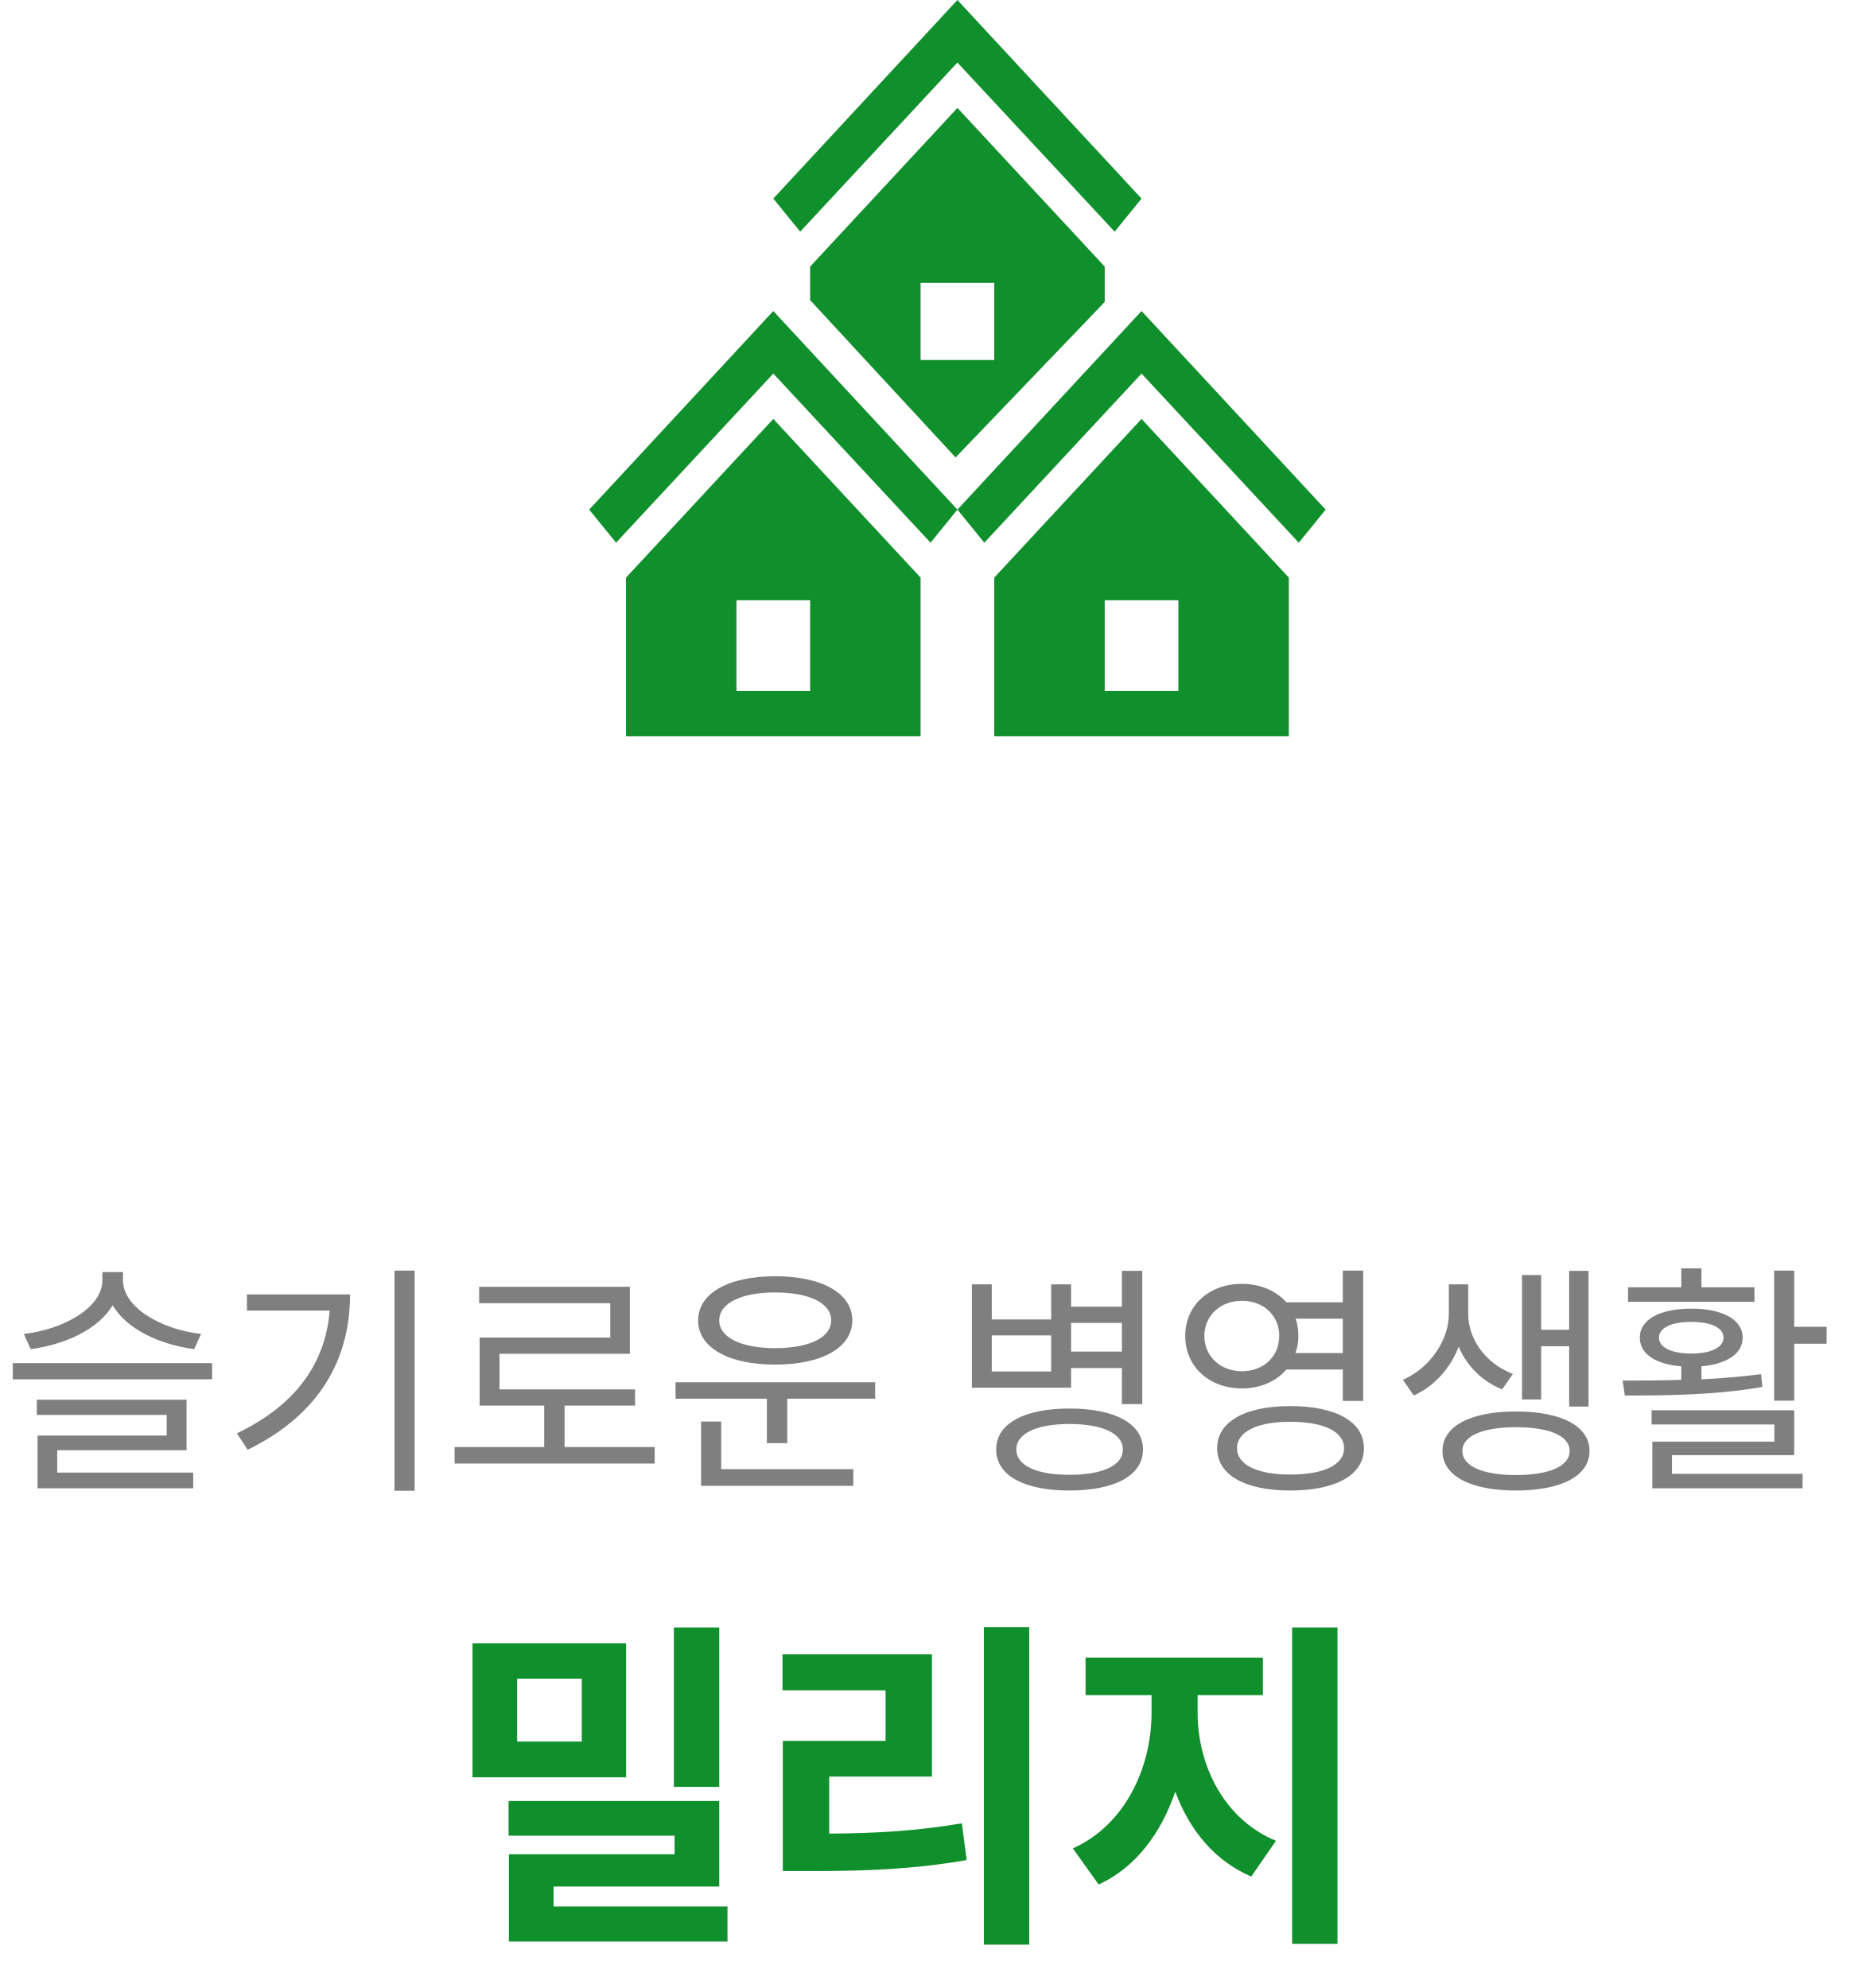
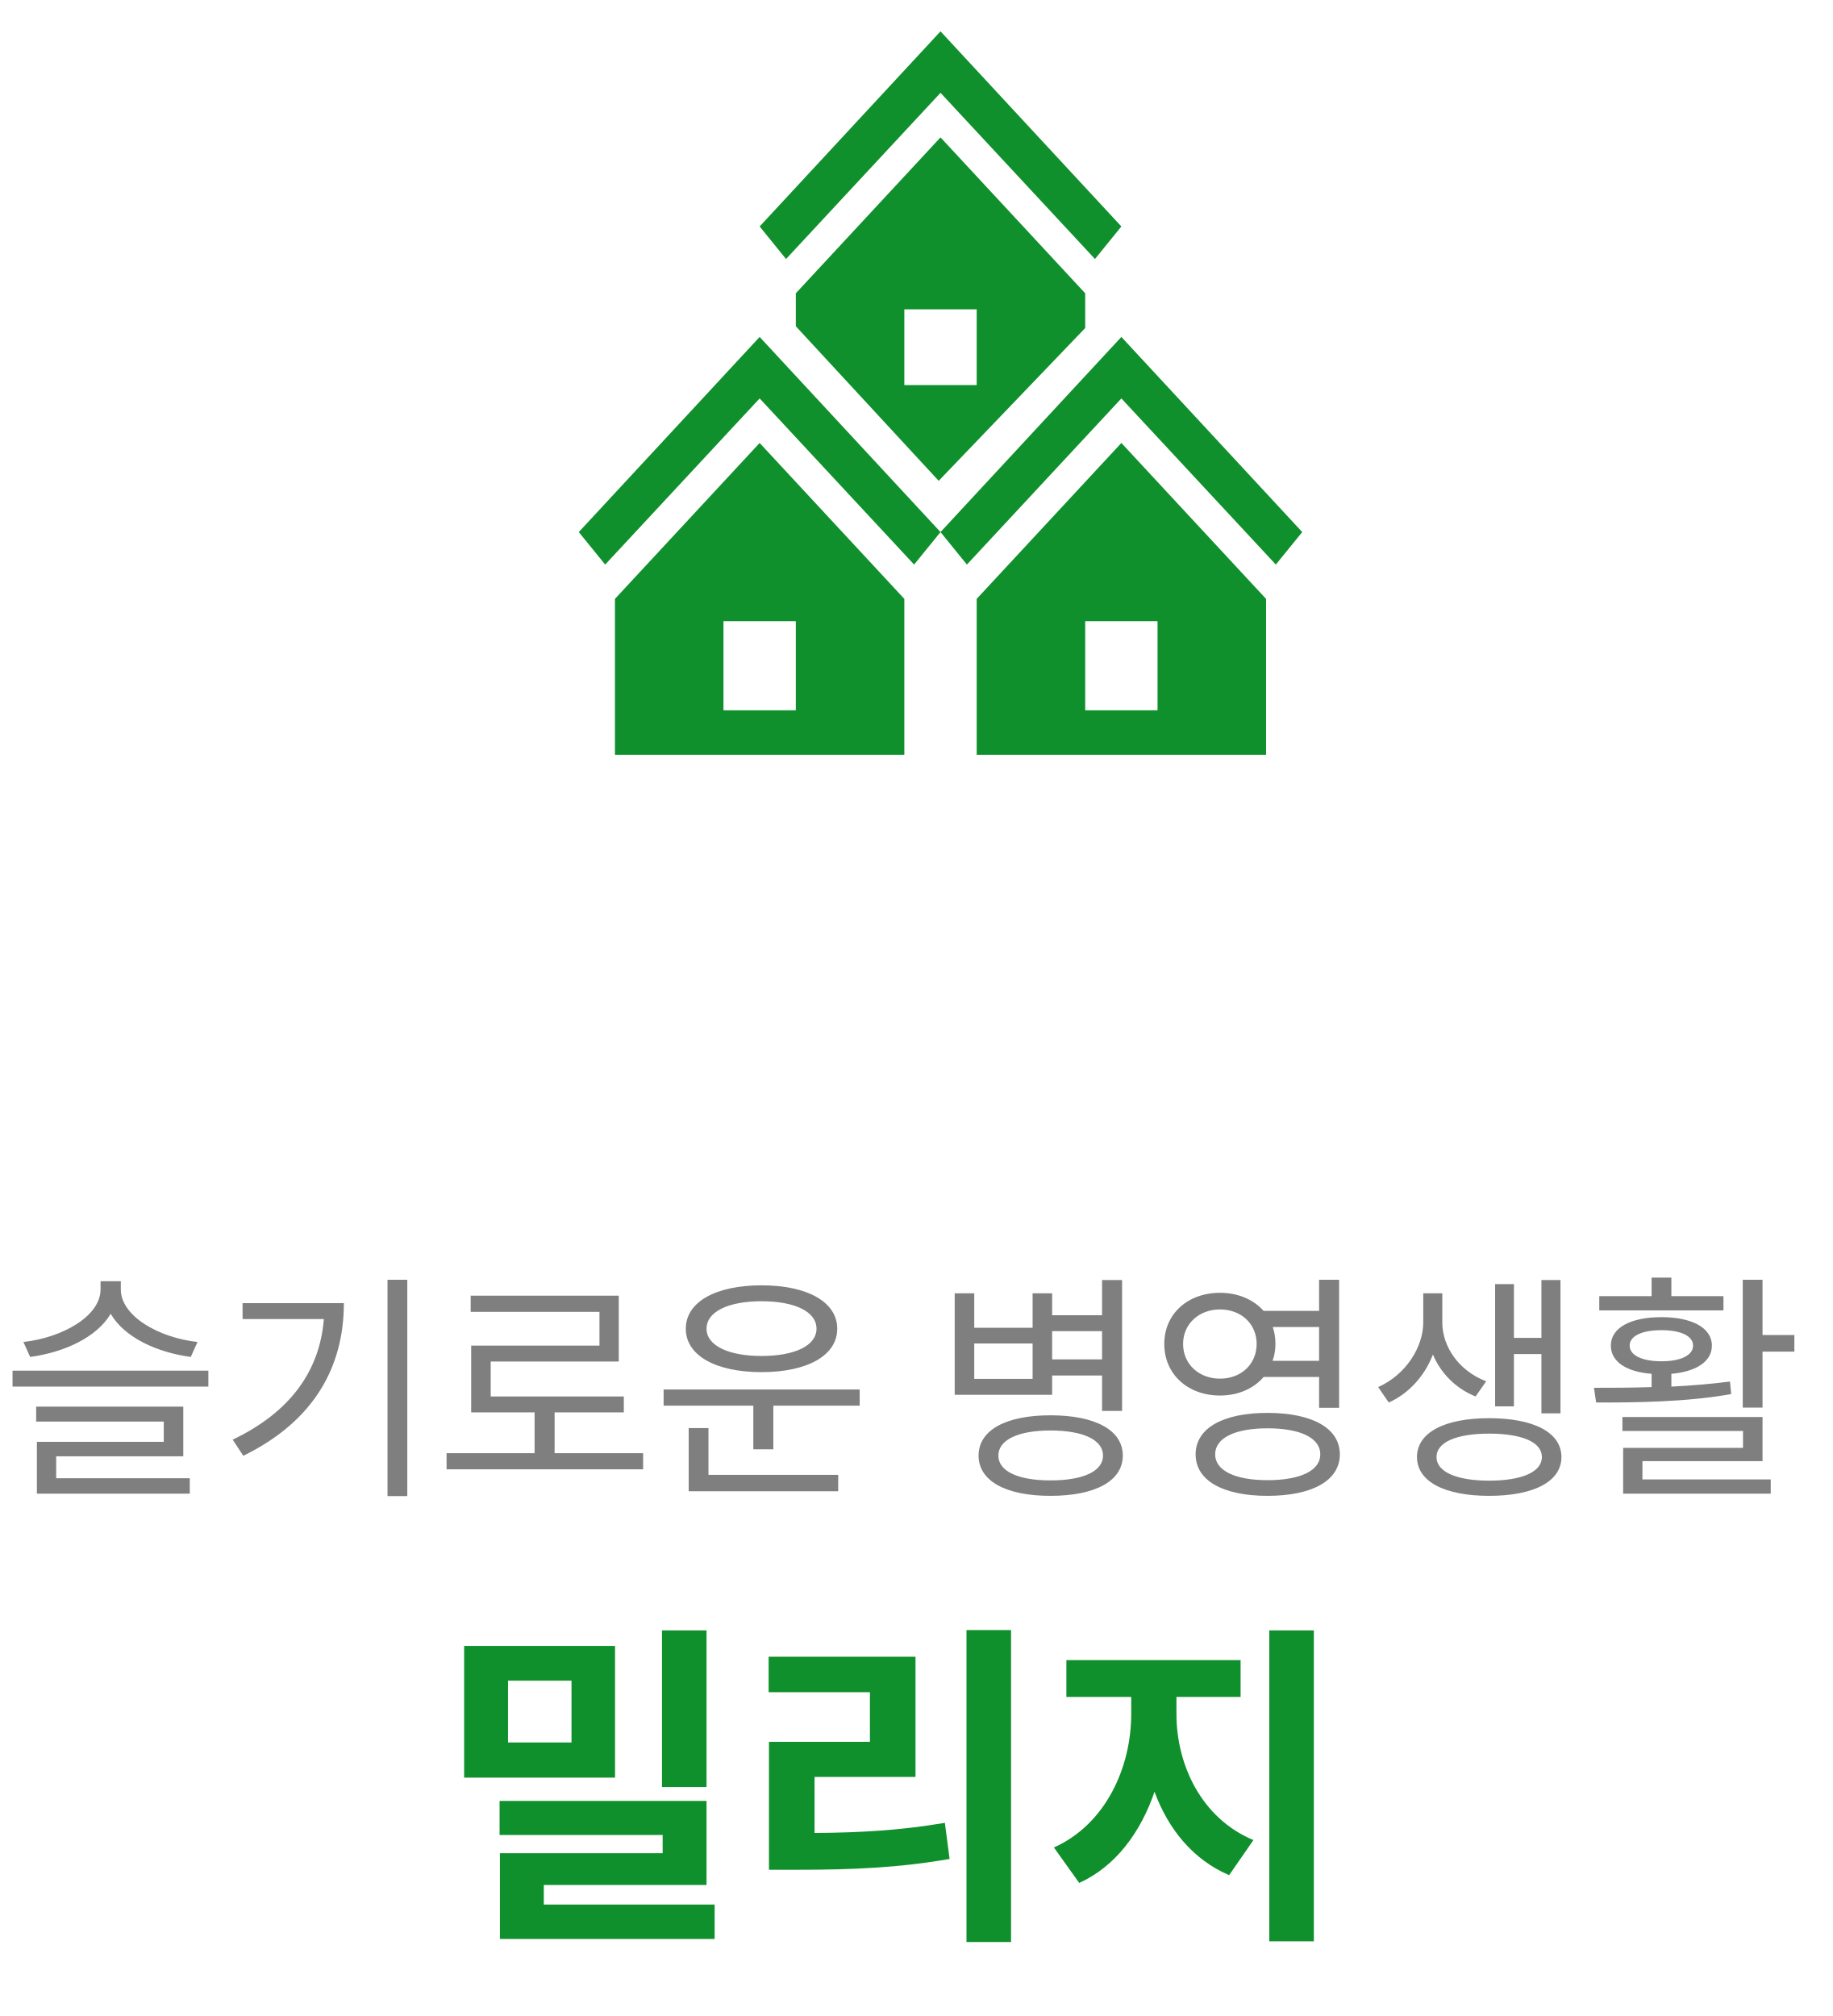
- <svg xmlns="http://www.w3.org/2000/svg" width="76" height="81" viewBox="0 0 76 81" fill="none">
+ <svg xmlns="http://www.w3.org/2000/svg" width="200" height="220" viewBox="0 0 76 81" fill="none">
  <path d="M45.405 9.44L39 2.549L32.595 9.44L31.5 8.091L39 0L46.5 8.091L45.405 9.44ZM45 12.303L38.925 18.639L33 12.229V10.862L39 4.397L45 10.862V12.303ZM40.5 14.668V11.527H37.5V14.668H40.5ZM37.905 22.112L31.5 15.222L25.095 22.112L24 20.764L31.5 12.672L39 20.764L37.905 22.112ZM52.905 22.112L46.5 15.222L40.095 22.112L39 20.764L46.5 12.672L54 20.764L52.905 22.112ZM31.5 17.069L37.5 23.535V30H25.5V23.535L31.5 17.069ZM46.5 17.069L52.5 23.535V30H40.5V23.535L46.5 17.069ZM33 28.153V24.458H30V28.153H33ZM48 28.153V24.458H45V28.153H48Z" fill="#10902C" />
  <path d="M8.19 54.35C6.57 54.17 5.01 53.27 5.01 52.17V51.83H4.17V52.17C4.17 53.27 2.6 54.17 0.97 54.35L1.25 54.97C2.67 54.78 4.02 54.15 4.59 53.18C5.15 54.15 6.49 54.78 7.91 54.97L8.19 54.35ZM2.33 59.09H7.6V57.03H1.5V57.65H6.79V58.49H1.53V60.64H7.87V60H2.33V59.09ZM0.52 55.54V56.2H8.64V55.54H0.52ZM10.059 52.74V53.4H13.429C13.259 55.53 12.059 57.25 9.649 58.4L10.089 59.07C13.069 57.61 14.259 55.33 14.259 52.74H10.059ZM16.069 51.77V60.74H16.889V51.77H16.069ZM22.998 58.96V57.27H25.868V56.61H20.348V55.16H25.658V52.43H19.518V53.1H24.858V54.5H19.538V57.27H22.168V58.96H18.518V59.63H26.668V58.96H22.998ZM31.578 52.66C32.958 52.66 33.858 53.09 33.858 53.8C33.858 54.5 32.958 54.93 31.578 54.93C30.208 54.93 29.298 54.5 29.298 53.8C29.298 53.09 30.208 52.66 31.578 52.66ZM31.578 55.6C33.478 55.6 34.718 54.91 34.718 53.8C34.718 52.69 33.478 52 31.578 52C29.678 52 28.438 52.69 28.438 53.8C28.438 54.91 29.678 55.6 31.578 55.6ZM29.378 57.92H28.558V60.54H34.758V59.86H29.378V57.92ZM27.518 56.32V56.99H31.238V58.8H32.068V56.99H35.648V56.32H27.518ZM45.699 53.9V55.07H43.629V53.9H45.699ZM42.819 55.88H40.399V54.41H42.819V55.88ZM43.629 55.74H45.699V57.21H46.529V51.78H45.699V53.24H43.629V52.33H42.819V53.76H40.399V52.33H39.589V56.54H43.629V55.74ZM43.559 60.09C42.219 60.09 41.399 59.71 41.399 59.06C41.399 58.41 42.219 58.02 43.559 58.02C44.919 58.02 45.739 58.41 45.739 59.06C45.739 59.71 44.919 60.09 43.559 60.09ZM43.559 57.39C41.719 57.39 40.579 58 40.579 59.06C40.579 60.12 41.719 60.73 43.559 60.73C45.409 60.73 46.559 60.12 46.559 59.06C46.559 58 45.409 57.39 43.559 57.39ZM49.059 54.43C49.059 53.6 49.719 53 50.589 53C51.469 53 52.109 53.6 52.109 54.43C52.109 55.27 51.469 55.87 50.589 55.87C49.719 55.87 49.059 55.27 49.059 54.43ZM54.699 53.73V55.13H52.769C52.849 54.91 52.889 54.68 52.889 54.43C52.889 54.17 52.849 53.94 52.779 53.73H54.699ZM54.699 55.8V57.08H55.529V51.77H54.699V53.06H52.399C51.989 52.6 51.349 52.31 50.589 52.31C49.259 52.31 48.279 53.18 48.279 54.43C48.279 55.69 49.259 56.57 50.589 56.57C51.349 56.57 51.989 56.28 52.399 55.8H54.699ZM52.559 60.08C51.209 60.08 50.389 59.68 50.389 59.01C50.389 58.33 51.209 57.93 52.559 57.93C53.929 57.93 54.749 58.33 54.749 59.01C54.749 59.68 53.929 60.08 52.559 60.08ZM52.559 57.29C50.719 57.29 49.579 57.92 49.579 59.01C49.579 60.1 50.719 60.73 52.559 60.73C54.409 60.73 55.559 60.1 55.559 59.01C55.559 57.92 54.409 57.29 52.559 57.29ZM62.778 54.85H63.918V57.31H64.708V51.78H63.918V54.18H62.778V51.95H61.998V57.02H62.778V54.85ZM61.628 55.98C60.478 55.54 59.808 54.53 59.808 53.54V52.33H59.018V53.54C59.018 54.54 58.318 55.7 57.148 56.22L57.588 56.86C58.458 56.47 59.098 55.71 59.418 54.87C59.738 55.63 60.348 56.27 61.188 56.61L61.628 55.98ZM61.748 60.1C60.408 60.1 59.568 59.74 59.568 59.12C59.568 58.5 60.408 58.15 61.748 58.15C63.108 58.15 63.938 58.5 63.938 59.12C63.938 59.74 63.108 60.1 61.748 60.1ZM61.748 57.51C59.908 57.51 58.758 58.1 58.758 59.12C58.758 60.14 59.908 60.73 61.748 60.73C63.598 60.73 64.748 60.14 64.748 59.12C64.748 58.1 63.598 57.51 61.748 57.51ZM71.467 52.45H69.307V51.68H68.487V52.45H66.317V53.04H71.467V52.45ZM67.577 54.5C67.577 54.1 68.087 53.86 68.897 53.86C69.697 53.86 70.207 54.1 70.207 54.5C70.207 54.9 69.697 55.15 68.897 55.15C68.087 55.15 67.577 54.9 67.577 54.5ZM71.737 55.99C70.967 56.09 70.127 56.16 69.307 56.2V55.67C70.337 55.58 70.987 55.16 70.987 54.5C70.987 53.76 70.157 53.32 68.897 53.32C67.617 53.32 66.797 53.76 66.797 54.5C66.797 55.17 67.447 55.59 68.487 55.67V56.22C67.627 56.25 66.797 56.25 66.097 56.25L66.187 56.86C67.757 56.86 69.877 56.85 71.787 56.51L71.737 55.99ZM68.107 59.29H73.087V57.46H67.277V58.04H72.277V58.74H67.307V60.64H73.427V60.05H68.107V59.29ZM73.087 54.06V51.77H72.267V57.07H73.087V54.75H74.407V54.06H73.087Z" fill="black" fill-opacity="0.5" />
  <path d="M29.298 66.31H27.45V72.806H29.298V66.31ZM23.698 70.958H21.066V68.396H23.698V70.958ZM25.504 66.954H19.246V72.414H25.504V66.954ZM22.55 77.678V76.866H29.298V73.38H20.716V74.794H27.478V75.55H20.73V79.106H29.634V77.678H22.55ZM33.777 72.386H37.963V67.402H31.873V68.872H36.073V70.93H31.887V76.236H33.049C35.387 76.236 37.277 76.152 39.377 75.788L39.181 74.29C37.361 74.598 35.737 74.696 33.777 74.71V72.386ZM40.077 66.296V79.232H41.925V66.296H40.077ZM48.784 69.068H51.444V67.542H44.22V69.068H46.908V69.782C46.908 71.98 45.858 74.346 43.702 75.312L44.752 76.782C46.264 76.096 47.3 74.682 47.874 73.002C48.448 74.556 49.47 75.816 50.968 76.46L51.976 75.004C49.82 74.108 48.784 71.882 48.784 69.782V69.068ZM52.634 66.31V79.204H54.482V66.31H52.634Z" fill="#10902C" />
</svg>
